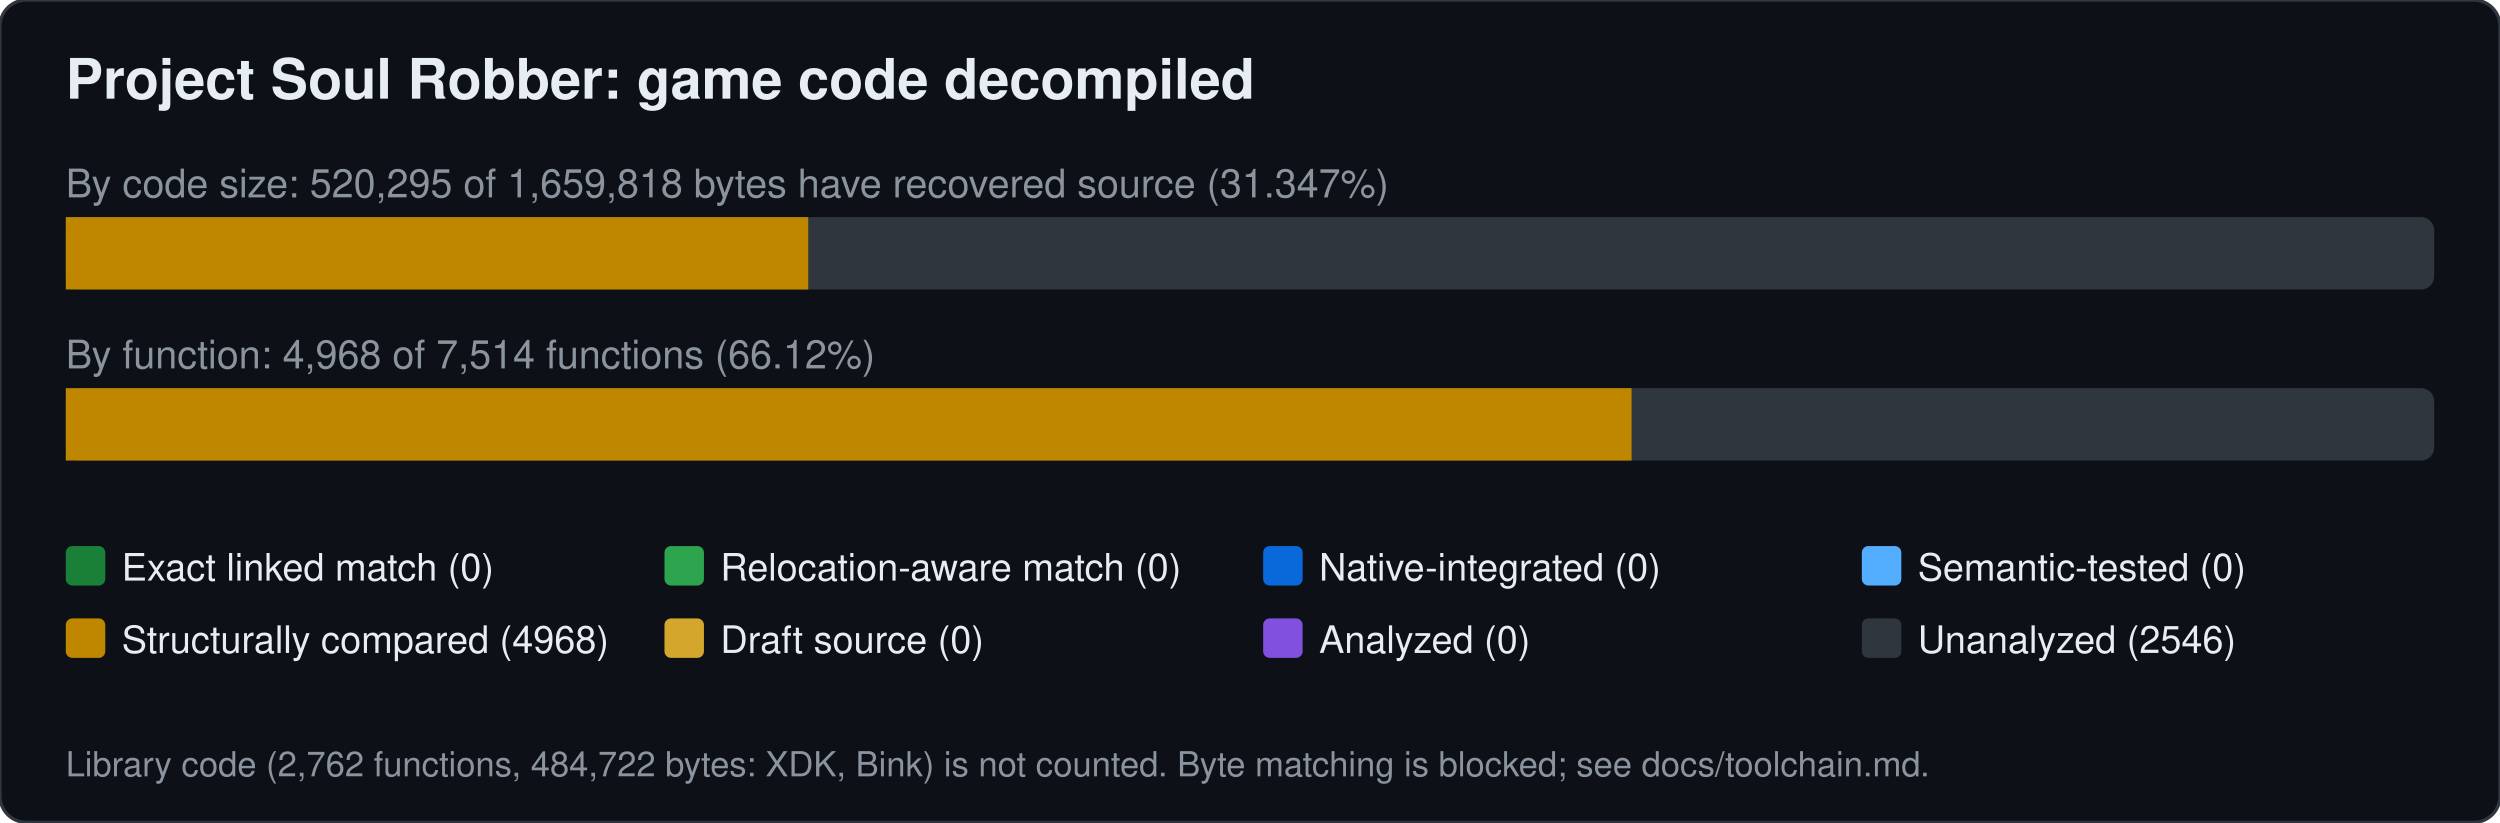
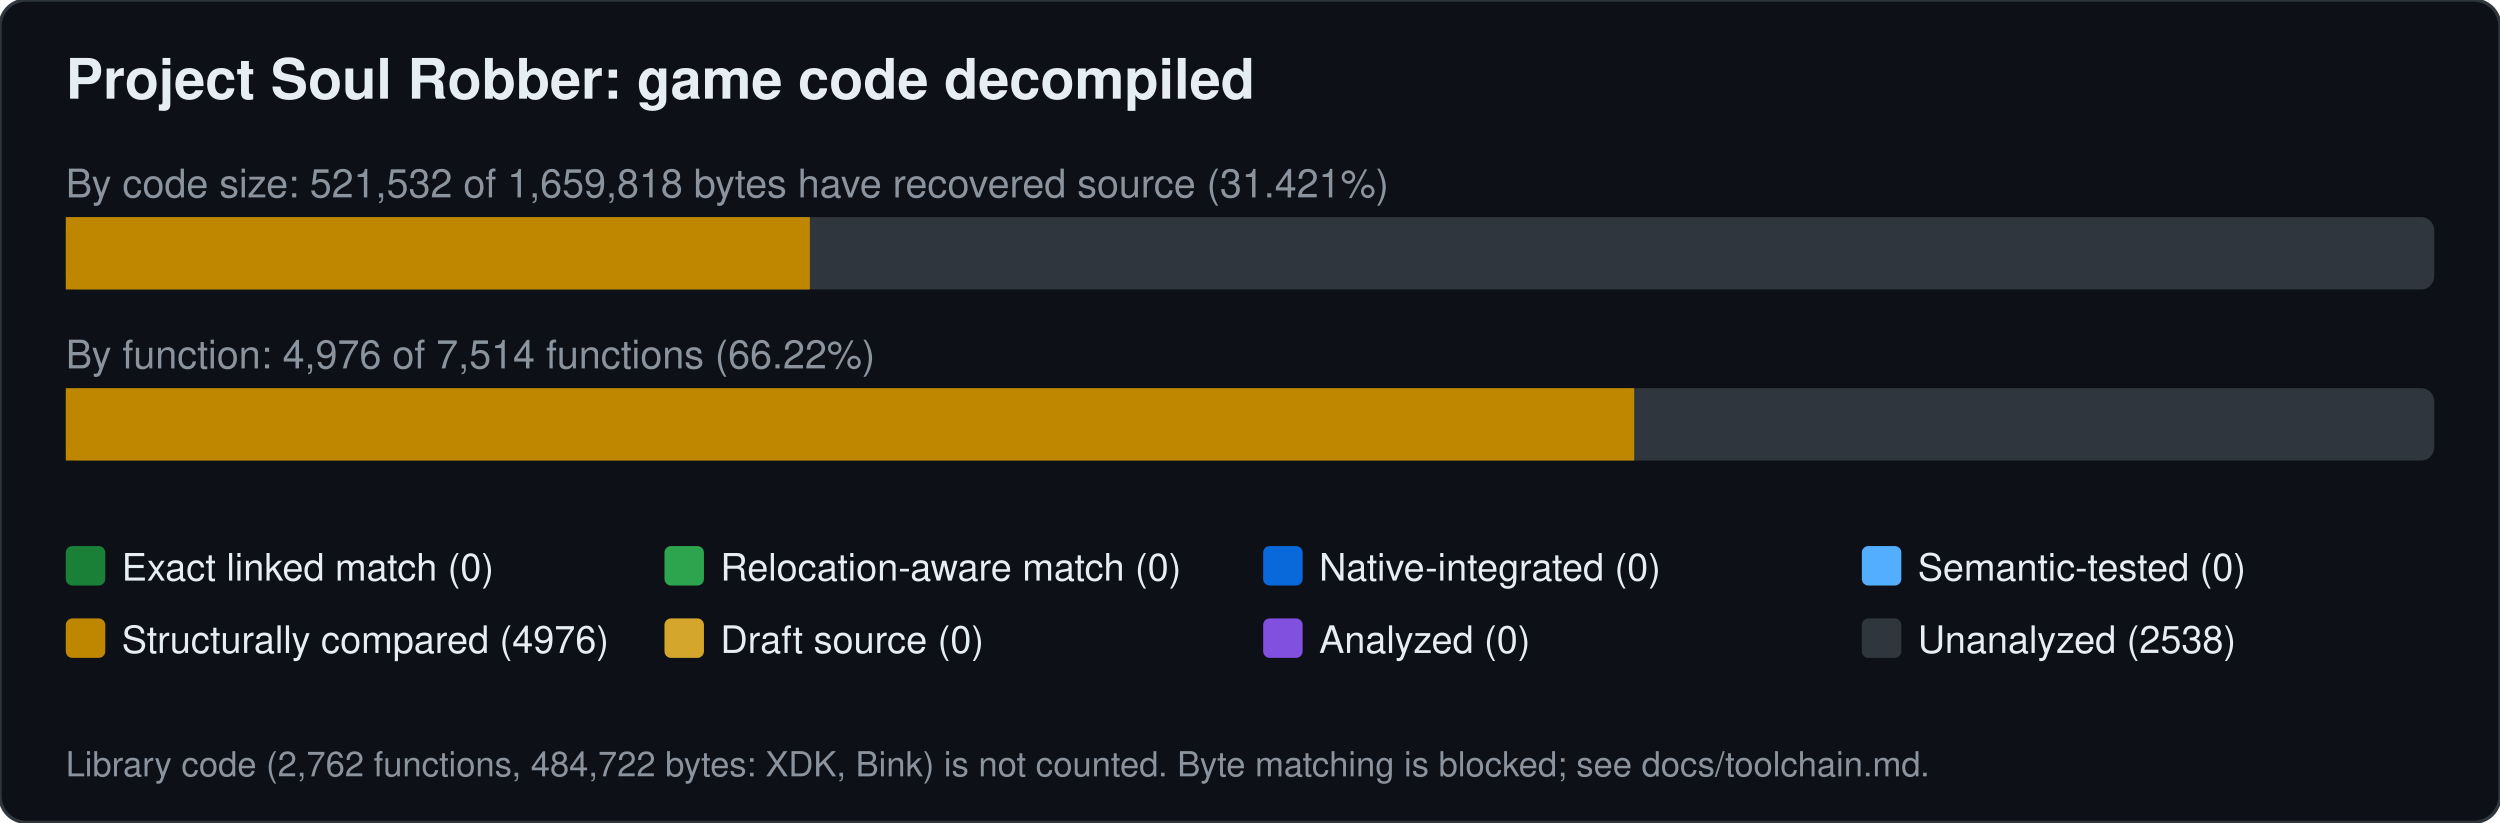
<svg xmlns="http://www.w3.org/2000/svg" width="760" height="250" viewBox="0 0 760 250" font-family="Segoe UI,Helvetica,Arial,sans-serif">
  <rect width="760" height="250" rx="8" fill="#0d1117" stroke="#30363d" />
  <text x="20" y="30" font-size="17" font-weight="600" fill="#e6edf3">Project Soul Robber: game code decompiled</text>
-   <text x="20" y="60" font-size="12" fill="#8b949e">By code size: 520,295 of 1,659,818 bytes have recovered source (31.347%)</text>
+   <text x="20" y="60" font-size="12" fill="#8b949e">By code size: 521,532 of 1,659,818 bytes have recovered source (31.421%)</text>
  <rect x="20" y="66" width="720" height="22" rx="4" fill="#30363d" />
-   <rect x="20.0" y="66" width="225.7" height="22" fill="#bf8700" />
-   <text x="20" y="112" font-size="12" fill="#8b949e">By function: 4,968 of 7,514 functions (66.12%)</text>
+   <rect x="20.0" y="66" width="226.2" height="22" fill="#bf8700" />
+   <text x="20" y="112" font-size="12" fill="#8b949e">By function: 4,976 of 7,514 functions (66.22%)</text>
  <rect x="20" y="118" width="720" height="22" rx="4" fill="#30363d" />
-   <rect x="20.0" y="118" width="476.0" height="22" fill="#bf8700" />
+   <rect x="20.0" y="118" width="476.8" height="22" fill="#bf8700" />
  <rect x="20" y="166" width="12" height="12" rx="2" fill="#1a7f37" />
  <text x="37" y="176.5" font-size="11.5" fill="#e6edf3">Exact linked match (0)</text>
  <rect x="202" y="166" width="12" height="12" rx="2" fill="#2da44e" />
  <text x="219" y="176.5" font-size="11.5" fill="#e6edf3">Relocation-aware match (0)</text>
  <rect x="384" y="166" width="12" height="12" rx="2" fill="#0969da" />
  <text x="401" y="176.5" font-size="11.5" fill="#e6edf3">Native-integrated (0)</text>
  <rect x="566" y="166" width="12" height="12" rx="2" fill="#54aeff" />
  <text x="583" y="176.5" font-size="11.5" fill="#e6edf3">Semantic-tested (0)</text>
  <rect x="20" y="188" width="12" height="12" rx="2" fill="#bf8700" />
-   <text x="37" y="198.5" font-size="11.5" fill="#e6edf3">Structurally compared (4968)</text>
+   <text x="37" y="198.5" font-size="11.5" fill="#e6edf3">Structurally compared (4976)</text>
  <rect x="202" y="188" width="12" height="12" rx="2" fill="#d4a72c" />
  <text x="219" y="198.5" font-size="11.5" fill="#e6edf3">Draft source (0)</text>
  <rect x="384" y="188" width="12" height="12" rx="2" fill="#8250df" />
  <text x="401" y="198.5" font-size="11.5" fill="#e6edf3">Analyzed (0)</text>
  <rect x="566" y="188" width="12" height="12" rx="2" fill="#30363d" />
-   <text x="583" y="198.5" font-size="11.5" fill="#e6edf3">Unanalyzed (2546)</text>
+   <text x="583" y="198.5" font-size="11.5" fill="#e6edf3">Unanalyzed (2538)</text>
  <text x="20" y="236" font-size="10.5" fill="#8b949e">Library code (2,762 functions, 484,722 bytes: XDK, Bink) is not counted. Byte matching is blocked; see docs/toolchain.md.</text>
</svg>
